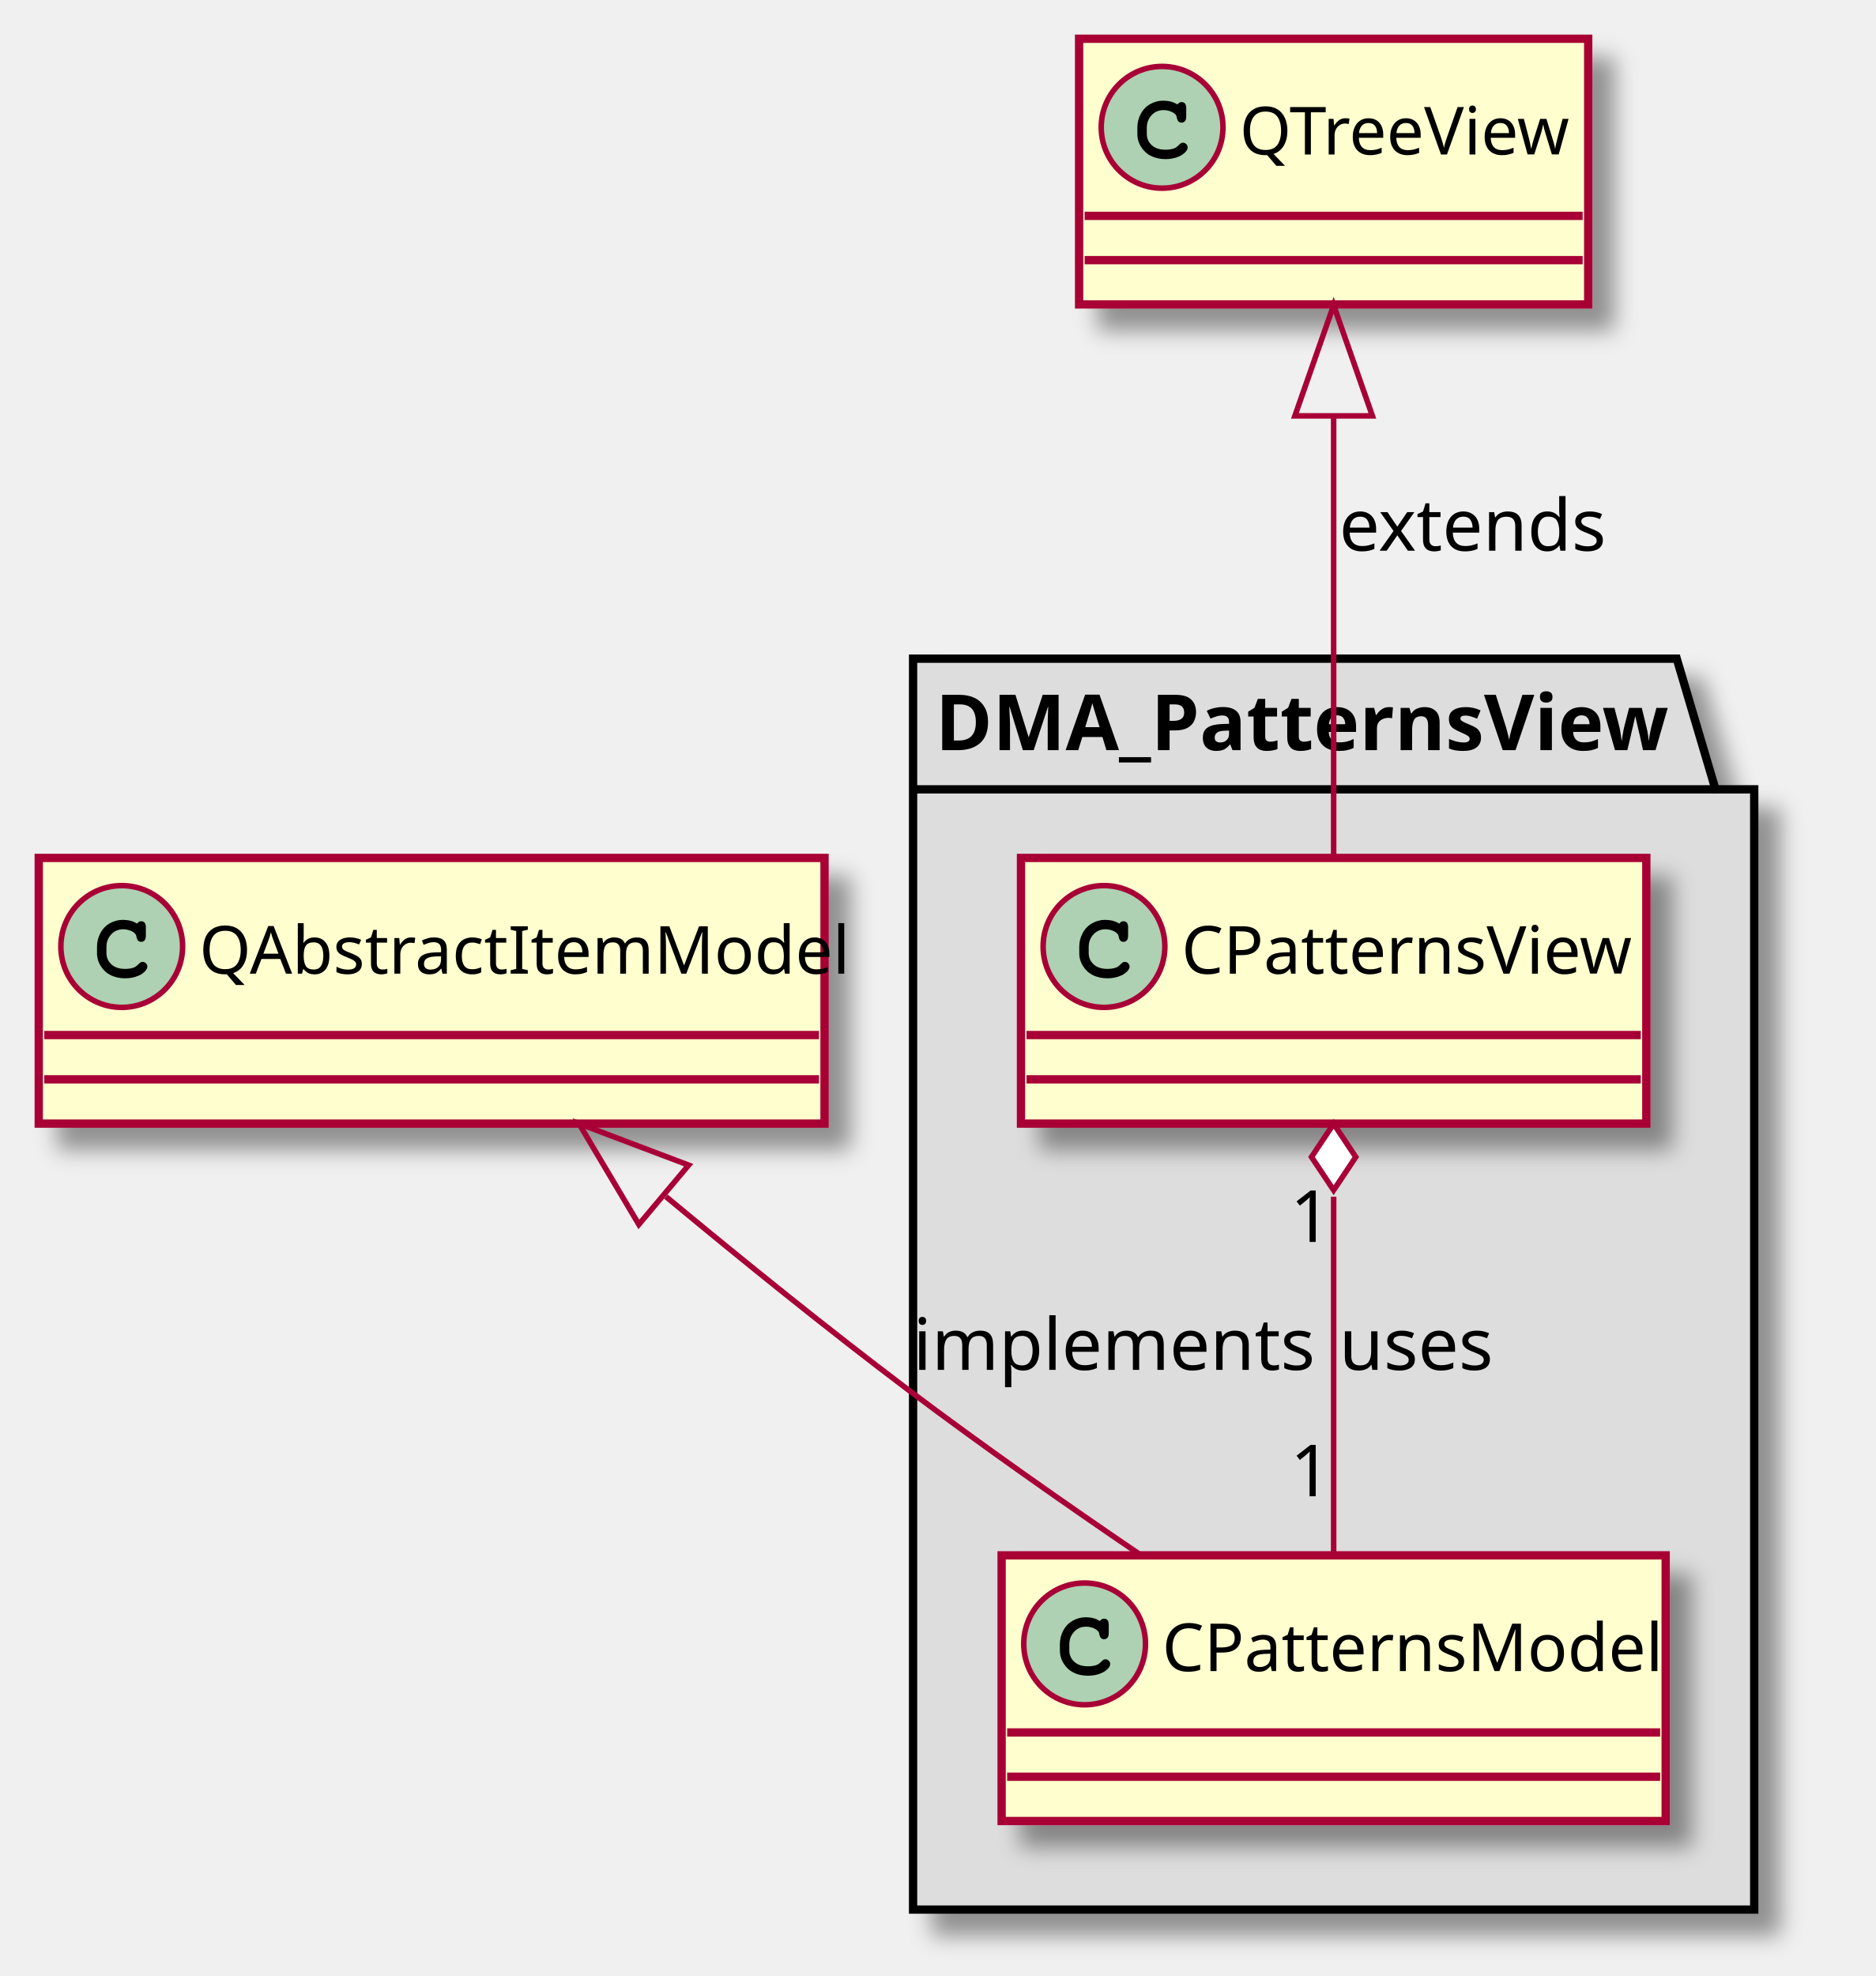
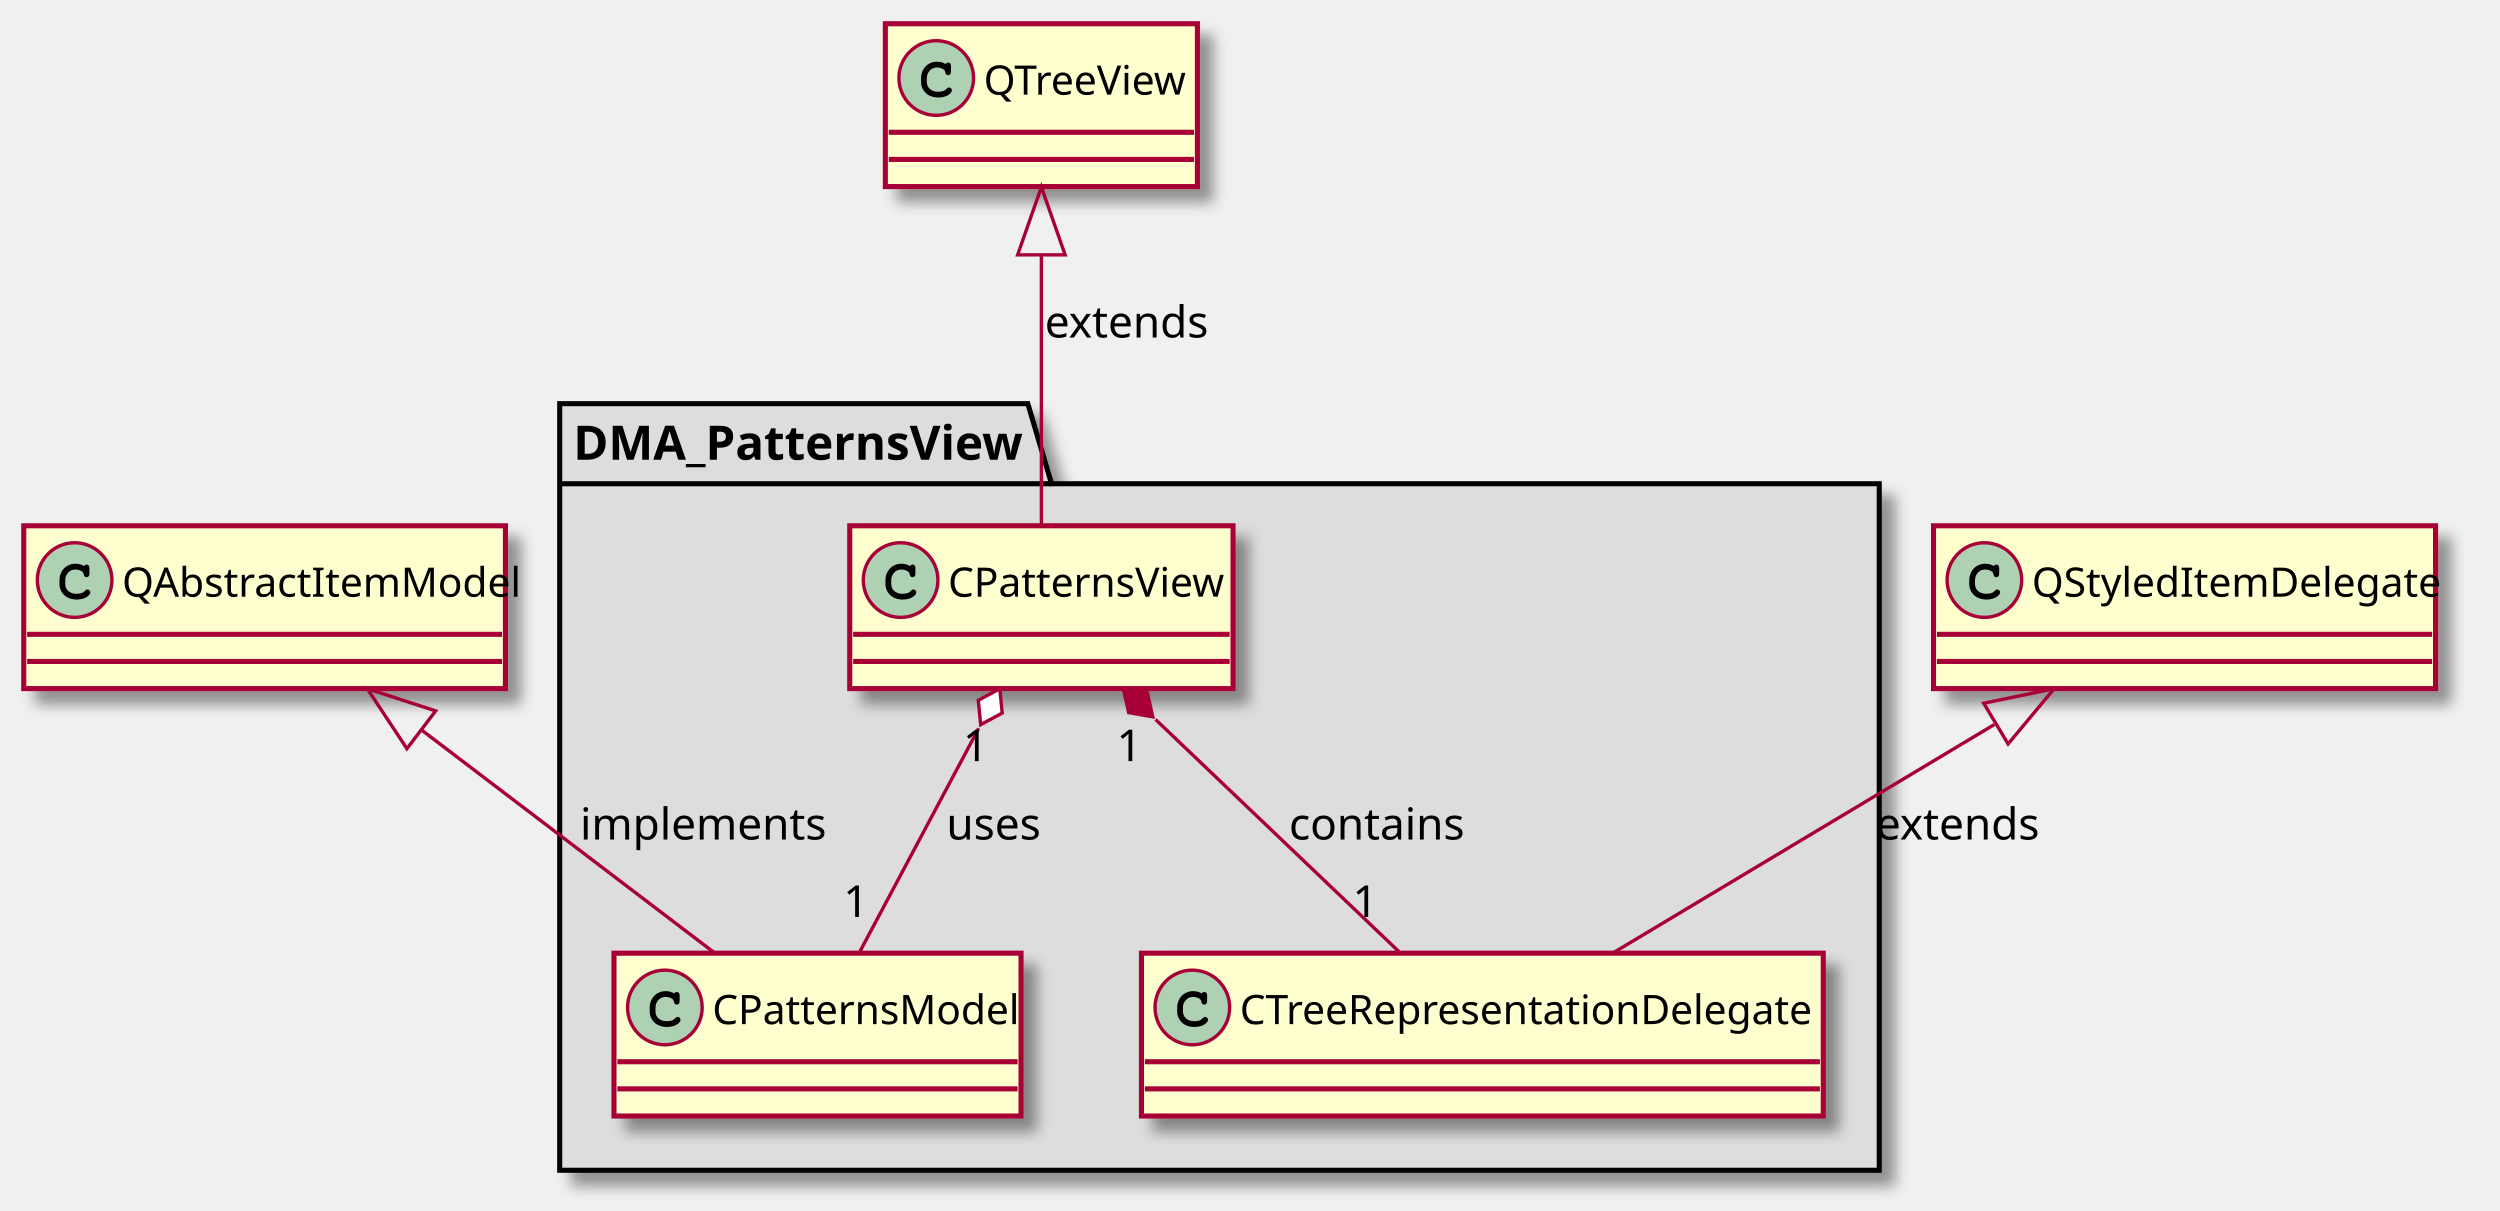
- <svg xmlns="http://www.w3.org/2000/svg" contentScriptType="application/ecmascript" contentStyleType="text/css" height="357px" preserveAspectRatio="none" style="width:339px;height:357px;" version="1.1" viewBox="0 0 339 357" width="339px" zoomAndPan="magnify">
+ <svg xmlns="http://www.w3.org/2000/svg" contentScriptType="application/ecmascript" contentStyleType="text/css" height="357px" preserveAspectRatio="none" style="width:737px;height:357px;" version="1.1" viewBox="0 0 737 357" width="737px" zoomAndPan="magnify">
  <defs>
-     <filter height="300%" id="f1ujqw9obh6dz5" width="300%" x="-1" y="-1">
+     <filter height="300%" id="f1wzz6o3b1s86z" width="300%" x="-1" y="-1">
      <feGaussianBlur result="blurOut" stdDeviation="2.0" />
      <feColorMatrix in="blurOut" result="blurOut2" type="matrix" values="0 0 0 0 0 0 0 0 0 0 0 0 0 0 0 0 0 0 .4 0" />
      <feOffset dx="4.0" dy="4.0" in="blurOut2" result="blurOut3" />
      <feBlend in="SourceGraphic" in2="blurOut3" mode="normal" />
    </filter>
  </defs>
  <g>
-     <polygon fill="#DDDDDD" filter="url(#f1ujqw9obh6dz5)" points="165,119,303,119,310,142.609,317,142.609,317,345,165,345,165,119" style="stroke: #000000; stroke-width: 1.5;" />
+     <polygon fill="#DDDDDD" filter="url(#f1wzz6o3b1s86z)" points="165,119,303,119,310,142.609,554,142.609,554,345,165,345,165,119" style="stroke: #000000; stroke-width: 1.5;" />
    <line style="stroke: #000000; stroke-width: 1.5;" x1="165" x2="310" y1="142.609" y2="142.609" />
    <text fill="#000000" font-family="sans-serif" font-size="14" font-weight="bold" lengthAdjust="spacingAndGlyphs" textLength="132" x="169" y="135.533">DMA_PatternsView</text>
-     <rect codeLine="7" fill="#FEFECE" filter="url(#f1ujqw9obh6dz5)" height="48" id="CPatternsModel" style="stroke: #A80036; stroke-width: 1.5;" width="120" x="181" y="281" />
+     <rect codeLine="7" fill="#FEFECE" filter="url(#f1wzz6o3b1s86z)" height="48" id="CPatternsModel" style="stroke: #A80036; stroke-width: 1.5;" width="120" x="181" y="281" />
    <ellipse cx="196" cy="297" fill="#ADD1B2" rx="11" ry="11" style="stroke: #A80036; stroke-width: 1.0;" />
    <path d="M198.766,292.875 Q198.922,292.656 199.109,292.547 Q199.297,292.438 199.516,292.438 Q199.891,292.438 200.125,292.695 Q200.359,292.953 200.359,293.562 L200.359,295.016 Q200.359,295.625 200.125,295.891 Q199.891,296.156 199.516,296.156 Q199.172,296.156 198.969,295.953 Q198.766,295.766 198.656,295.25 Q198.609,294.891 198.422,294.703 Q198.094,294.328 197.484,294.109 Q196.875,293.891 196.25,293.891 Q195.484,293.891 194.852,294.219 Q194.219,294.547 193.727,295.297 Q193.234,296.047 193.234,297.078 L193.234,298.172 Q193.234,299.406 194.125,300.227 Q195.016,301.047 196.609,301.047 Q197.547,301.047 198.203,300.797 Q198.594,300.641 199.016,300.203 Q199.281,299.938 199.43,299.859 Q199.578,299.781 199.781,299.781 Q200.109,299.781 200.367,300.039 Q200.625,300.297 200.625,300.641 Q200.625,300.984 200.281,301.391 Q199.781,301.969 198.984,302.297 Q197.906,302.75 196.609,302.75 Q195.094,302.75 193.891,302.125 Q192.906,301.625 192.219,300.555 Q191.531,299.484 191.531,298.203 L191.531,297.047 Q191.531,295.719 192.148,294.57 Q192.766,293.422 193.859,292.805 Q194.953,292.188 196.188,292.188 Q196.922,292.188 197.57,292.352 Q198.219,292.516 198.766,292.875 Z " />
    <text fill="#000000" font-family="sans-serif" font-size="12" lengthAdjust="spacingAndGlyphs" textLength="88" x="210" y="301.91">CPatternsModel</text>
    <line style="stroke: #A80036; stroke-width: 1.5;" x1="182" x2="300" y1="313" y2="313" />
    <line style="stroke: #A80036; stroke-width: 1.5;" x1="182" x2="300" y1="321" y2="321" />
-     <rect codeLine="11" fill="#FEFECE" filter="url(#f1ujqw9obh6dz5)" height="48" id="CPatternsView" style="stroke: #A80036; stroke-width: 1.5;" width="113" x="184.5" y="155" />
-     <ellipse cx="199.5" cy="171" fill="#ADD1B2" rx="11" ry="11" style="stroke: #A80036; stroke-width: 1.0;" />
-     <path d="M202.266,166.875 Q202.422,166.656 202.609,166.547 Q202.797,166.438 203.016,166.438 Q203.391,166.438 203.625,166.695 Q203.859,166.953 203.859,167.562 L203.859,169.016 Q203.859,169.625 203.625,169.891 Q203.391,170.156 203.016,170.156 Q202.672,170.156 202.469,169.953 Q202.266,169.766 202.156,169.25 Q202.109,168.891 201.922,168.703 Q201.594,168.328 200.984,168.109 Q200.375,167.891 199.75,167.891 Q198.984,167.891 198.352,168.219 Q197.719,168.547 197.227,169.297 Q196.734,170.047 196.734,171.078 L196.734,172.172 Q196.734,173.406 197.625,174.227 Q198.516,175.047 200.109,175.047 Q201.047,175.047 201.703,174.797 Q202.094,174.641 202.516,174.203 Q202.781,173.938 202.93,173.859 Q203.078,173.781 203.281,173.781 Q203.609,173.781 203.867,174.039 Q204.125,174.297 204.125,174.641 Q204.125,174.984 203.781,175.391 Q203.281,175.969 202.484,176.297 Q201.406,176.75 200.109,176.75 Q198.594,176.75 197.391,176.125 Q196.406,175.625 195.719,174.555 Q195.031,173.484 195.031,172.203 L195.031,171.047 Q195.031,169.719 195.648,168.57 Q196.266,167.422 197.359,166.805 Q198.453,166.188 199.688,166.188 Q200.422,166.188 201.07,166.352 Q201.719,166.516 202.266,166.875 Z " />
-     <text fill="#000000" font-family="sans-serif" font-size="12" lengthAdjust="spacingAndGlyphs" textLength="81" x="213.5" y="175.91">CPatternsView</text>
-     <line style="stroke: #A80036; stroke-width: 1.5;" x1="185.5" x2="296.5" y1="187" y2="187" />
-     <line style="stroke: #A80036; stroke-width: 1.5;" x1="185.5" x2="296.5" y1="195" y2="195" />
-     <rect fill="#FEFECE" filter="url(#f1ujqw9obh6dz5)" height="48" id="QAbstractItemModel" style="stroke: #A80036; stroke-width: 1.5;" width="142" x="7" y="155" />
+     <rect codeLine="11" fill="#FEFECE" filter="url(#f1wzz6o3b1s86z)" height="48" id="CPatternsView" style="stroke: #A80036; stroke-width: 1.5;" width="113" x="250.5" y="155" />
+     <ellipse cx="265.5" cy="171" fill="#ADD1B2" rx="11" ry="11" style="stroke: #A80036; stroke-width: 1.0;" />
+     <path d="M268.266,166.875 Q268.422,166.656 268.609,166.547 Q268.797,166.438 269.016,166.438 Q269.391,166.438 269.625,166.695 Q269.859,166.953 269.859,167.562 L269.859,169.016 Q269.859,169.625 269.625,169.891 Q269.391,170.156 269.016,170.156 Q268.672,170.156 268.469,169.953 Q268.266,169.766 268.156,169.25 Q268.109,168.891 267.922,168.703 Q267.594,168.328 266.984,168.109 Q266.375,167.891 265.75,167.891 Q264.984,167.891 264.352,168.219 Q263.719,168.547 263.227,169.297 Q262.734,170.047 262.734,171.078 L262.734,172.172 Q262.734,173.406 263.625,174.227 Q264.516,175.047 266.109,175.047 Q267.047,175.047 267.703,174.797 Q268.094,174.641 268.516,174.203 Q268.781,173.938 268.93,173.859 Q269.078,173.781 269.281,173.781 Q269.609,173.781 269.867,174.039 Q270.125,174.297 270.125,174.641 Q270.125,174.984 269.781,175.391 Q269.281,175.969 268.484,176.297 Q267.406,176.75 266.109,176.75 Q264.594,176.75 263.391,176.125 Q262.406,175.625 261.719,174.555 Q261.031,173.484 261.031,172.203 L261.031,171.047 Q261.031,169.719 261.648,168.57 Q262.266,167.422 263.359,166.805 Q264.453,166.188 265.688,166.188 Q266.422,166.188 267.07,166.352 Q267.719,166.516 268.266,166.875 Z " />
+     <text fill="#000000" font-family="sans-serif" font-size="12" lengthAdjust="spacingAndGlyphs" textLength="81" x="279.5" y="175.91">CPatternsView</text>
+     <line style="stroke: #A80036; stroke-width: 1.5;" x1="251.5" x2="362.5" y1="187" y2="187" />
+     <line style="stroke: #A80036; stroke-width: 1.5;" x1="251.5" x2="362.5" y1="195" y2="195" />
+     <rect codeLine="15" fill="#FEFECE" filter="url(#f1wzz6o3b1s86z)" height="48" id="CTreeRepresentationDelegate" style="stroke: #A80036; stroke-width: 1.5;" width="201" x="336.5" y="281" />
+     <ellipse cx="351.5" cy="297" fill="#ADD1B2" rx="11" ry="11" style="stroke: #A80036; stroke-width: 1.0;" />
+     <path d="M354.266,292.875 Q354.422,292.656 354.609,292.547 Q354.797,292.438 355.016,292.438 Q355.391,292.438 355.625,292.695 Q355.859,292.953 355.859,293.562 L355.859,295.016 Q355.859,295.625 355.625,295.891 Q355.391,296.156 355.016,296.156 Q354.672,296.156 354.469,295.953 Q354.266,295.766 354.156,295.25 Q354.109,294.891 353.922,294.703 Q353.594,294.328 352.984,294.109 Q352.375,293.891 351.75,293.891 Q350.984,293.891 350.352,294.219 Q349.719,294.547 349.227,295.297 Q348.734,296.047 348.734,297.078 L348.734,298.172 Q348.734,299.406 349.625,300.227 Q350.516,301.047 352.109,301.047 Q353.047,301.047 353.703,300.797 Q354.094,300.641 354.516,300.203 Q354.781,299.938 354.93,299.859 Q355.078,299.781 355.281,299.781 Q355.609,299.781 355.867,300.039 Q356.125,300.297 356.125,300.641 Q356.125,300.984 355.781,301.391 Q355.281,301.969 354.484,302.297 Q353.406,302.75 352.109,302.75 Q350.594,302.75 349.391,302.125 Q348.406,301.625 347.719,300.555 Q347.031,299.484 347.031,298.203 L347.031,297.047 Q347.031,295.719 347.648,294.57 Q348.266,293.422 349.359,292.805 Q350.453,292.188 351.688,292.188 Q352.422,292.188 353.07,292.352 Q353.719,292.516 354.266,292.875 Z " />
+     <text fill="#000000" font-family="sans-serif" font-size="12" lengthAdjust="spacingAndGlyphs" textLength="169" x="365.5" y="301.91">CTreeRepresentationDelegate</text>
+     <line style="stroke: #A80036; stroke-width: 1.5;" x1="337.5" x2="536.5" y1="313" y2="313" />
+     <line style="stroke: #A80036; stroke-width: 1.5;" x1="337.5" x2="536.5" y1="321" y2="321" />
+     <rect fill="#FEFECE" filter="url(#f1wzz6o3b1s86z)" height="48" id="QAbstractItemModel" style="stroke: #A80036; stroke-width: 1.5;" width="142" x="7" y="155" />
    <ellipse cx="22" cy="171" fill="#ADD1B2" rx="11" ry="11" style="stroke: #A80036; stroke-width: 1.0;" />
    <path d="M24.766,166.875 Q24.922,166.656 25.109,166.547 Q25.297,166.438 25.516,166.438 Q25.891,166.438 26.125,166.695 Q26.359,166.953 26.359,167.562 L26.359,169.016 Q26.359,169.625 26.125,169.891 Q25.891,170.156 25.516,170.156 Q25.172,170.156 24.969,169.953 Q24.766,169.766 24.656,169.25 Q24.609,168.891 24.422,168.703 Q24.094,168.328 23.484,168.109 Q22.875,167.891 22.25,167.891 Q21.484,167.891 20.852,168.219 Q20.219,168.547 19.727,169.297 Q19.234,170.047 19.234,171.078 L19.234,172.172 Q19.234,173.406 20.125,174.227 Q21.016,175.047 22.609,175.047 Q23.547,175.047 24.203,174.797 Q24.594,174.641 25.016,174.203 Q25.281,173.938 25.43,173.859 Q25.578,173.781 25.781,173.781 Q26.109,173.781 26.367,174.039 Q26.625,174.297 26.625,174.641 Q26.625,174.984 26.281,175.391 Q25.781,175.969 24.984,176.297 Q23.906,176.75 22.609,176.75 Q21.094,176.75 19.891,176.125 Q18.906,175.625 18.219,174.555 Q17.531,173.484 17.531,172.203 L17.531,171.047 Q17.531,169.719 18.148,168.57 Q18.766,167.422 19.859,166.805 Q20.953,166.188 22.188,166.188 Q22.922,166.188 23.57,166.352 Q24.219,166.516 24.766,166.875 Z " />
    <text fill="#000000" font-family="sans-serif" font-size="12" lengthAdjust="spacingAndGlyphs" textLength="110" x="36" y="175.91">QAbstractItemModel</text>
    <line style="stroke: #A80036; stroke-width: 1.5;" x1="8" x2="148" y1="187" y2="187" />
    <line style="stroke: #A80036; stroke-width: 1.5;" x1="8" x2="148" y1="195" y2="195" />
-     <rect fill="#FEFECE" filter="url(#f1ujqw9obh6dz5)" height="48" id="QTreeView" style="stroke: #A80036; stroke-width: 1.5;" width="92" x="195" y="7" />
-     <ellipse cx="210" cy="23" fill="#ADD1B2" rx="11" ry="11" style="stroke: #A80036; stroke-width: 1.0;" />
-     <path d="M212.766,18.875 Q212.922,18.656 213.109,18.547 Q213.297,18.438 213.516,18.438 Q213.891,18.438 214.125,18.695 Q214.359,18.953 214.359,19.562 L214.359,21.016 Q214.359,21.625 214.125,21.891 Q213.891,22.156 213.516,22.156 Q213.172,22.156 212.969,21.953 Q212.766,21.766 212.656,21.25 Q212.609,20.891 212.422,20.703 Q212.094,20.328 211.484,20.109 Q210.875,19.891 210.25,19.891 Q209.484,19.891 208.852,20.219 Q208.219,20.547 207.727,21.297 Q207.234,22.047 207.234,23.078 L207.234,24.172 Q207.234,25.406 208.125,26.227 Q209.016,27.047 210.609,27.047 Q211.547,27.047 212.203,26.797 Q212.594,26.641 213.016,26.203 Q213.281,25.938 213.43,25.859 Q213.578,25.781 213.781,25.781 Q214.109,25.781 214.367,26.039 Q214.625,26.297 214.625,26.641 Q214.625,26.984 214.281,27.391 Q213.781,27.969 212.984,28.297 Q211.906,28.75 210.609,28.75 Q209.094,28.75 207.891,28.125 Q206.906,27.625 206.219,26.555 Q205.531,25.484 205.531,24.203 L205.531,23.047 Q205.531,21.719 206.148,20.57 Q206.766,19.422 207.859,18.805 Q208.953,18.188 210.188,18.188 Q210.922,18.188 211.57,18.352 Q212.219,18.516 212.766,18.875 Z " />
-     <text fill="#000000" font-family="sans-serif" font-size="12" lengthAdjust="spacingAndGlyphs" textLength="60" x="224" y="27.91">QTreeView</text>
-     <line style="stroke: #A80036; stroke-width: 1.5;" x1="196" x2="286" y1="39" y2="39" />
-     <line style="stroke: #A80036; stroke-width: 1.5;" x1="196" x2="286" y1="47" y2="47" />
-     <path codeLine="18" d="M120.346,216.198 C134.071,227.593 149.497,240.055 164,251 C177.472,261.167 192.706,271.82 206.047,280.887 " fill="none" id="QAbstractItemModel-backto-CPatternsModel" style="stroke: #A80036; stroke-width: 1.0;" />
-     <polygon fill="none" points="115.443,221.221,104.627,203,124.445,210.499,115.443,221.221" style="stroke: #A80036; stroke-width: 1.0;" />
-     <text fill="#000000" font-family="sans-serif" font-size="13" lengthAdjust="spacingAndGlyphs" textLength="67" x="165" y="247.495">implements</text>
-     <path codeLine="19" d="M241,75.266 C241,101.395 241,133.653 241,154.974 " fill="none" id="QTreeView-backto-CPatternsView" style="stroke: #A80036; stroke-width: 1.0;" />
-     <polygon fill="none" points="234,75.134,241,55.134,248,75.134,234,75.134" style="stroke: #A80036; stroke-width: 1.0;" />
-     <text fill="#000000" font-family="sans-serif" font-size="13" lengthAdjust="spacingAndGlyphs" textLength="46" x="242" y="99.495">extends</text>
-     <path codeLine="22" d="M241,216.212 C241,237.01 241,262.52 241,280.67 " fill="none" id="CPatternsView-backto-CPatternsModel" style="stroke: #A80036; stroke-width: 1.0;" />
-     <polygon fill="#FFFFFF" points="241,203.033,237,209.033,241,215.033,245,209.033,241,203.033" style="stroke: #A80036; stroke-width: 1.0;" />
-     <text fill="#000000" font-family="sans-serif" font-size="13" lengthAdjust="spacingAndGlyphs" textLength="28" x="242" y="247.495">uses</text>
-     <text fill="#000000" font-family="sans-serif" font-size="13" lengthAdjust="spacingAndGlyphs" textLength="7" x="233.147" y="224.379">1</text>
-     <text fill="#000000" font-family="sans-serif" font-size="13" lengthAdjust="spacingAndGlyphs" textLength="7" x="233.147" y="270.327">1</text>
+     <rect fill="#FEFECE" filter="url(#f1wzz6o3b1s86z)" height="48" id="QTreeView" style="stroke: #A80036; stroke-width: 1.5;" width="92" x="261" y="7" />
+     <ellipse cx="276" cy="23" fill="#ADD1B2" rx="11" ry="11" style="stroke: #A80036; stroke-width: 1.0;" />
+     <path d="M278.766,18.875 Q278.922,18.656 279.109,18.547 Q279.297,18.438 279.516,18.438 Q279.891,18.438 280.125,18.695 Q280.359,18.953 280.359,19.562 L280.359,21.016 Q280.359,21.625 280.125,21.891 Q279.891,22.156 279.516,22.156 Q279.172,22.156 278.969,21.953 Q278.766,21.766 278.656,21.25 Q278.609,20.891 278.422,20.703 Q278.094,20.328 277.484,20.109 Q276.875,19.891 276.25,19.891 Q275.484,19.891 274.852,20.219 Q274.219,20.547 273.727,21.297 Q273.234,22.047 273.234,23.078 L273.234,24.172 Q273.234,25.406 274.125,26.227 Q275.016,27.047 276.609,27.047 Q277.547,27.047 278.203,26.797 Q278.594,26.641 279.016,26.203 Q279.281,25.938 279.43,25.859 Q279.578,25.781 279.781,25.781 Q280.109,25.781 280.367,26.039 Q280.625,26.297 280.625,26.641 Q280.625,26.984 280.281,27.391 Q279.781,27.969 278.984,28.297 Q277.906,28.75 276.609,28.75 Q275.094,28.75 273.891,28.125 Q272.906,27.625 272.219,26.555 Q271.531,25.484 271.531,24.203 L271.531,23.047 Q271.531,21.719 272.148,20.57 Q272.766,19.422 273.859,18.805 Q274.953,18.188 276.188,18.188 Q276.922,18.188 277.57,18.352 Q278.219,18.516 278.766,18.875 Z " />
+     <text fill="#000000" font-family="sans-serif" font-size="12" lengthAdjust="spacingAndGlyphs" textLength="60" x="290" y="27.91">QTreeView</text>
+     <line style="stroke: #A80036; stroke-width: 1.5;" x1="262" x2="352" y1="39" y2="39" />
+     <line style="stroke: #A80036; stroke-width: 1.5;" x1="262" x2="352" y1="47" y2="47" />
+     <rect fill="#FEFECE" filter="url(#f1wzz6o3b1s86z)" height="48" id="QStyledItemDelegate" style="stroke: #A80036; stroke-width: 1.5;" width="148" x="570" y="155" />
+     <ellipse cx="585" cy="171" fill="#ADD1B2" rx="11" ry="11" style="stroke: #A80036; stroke-width: 1.0;" />
+     <path d="M587.766,166.875 Q587.922,166.656 588.109,166.547 Q588.297,166.438 588.516,166.438 Q588.891,166.438 589.125,166.695 Q589.359,166.953 589.359,167.562 L589.359,169.016 Q589.359,169.625 589.125,169.891 Q588.891,170.156 588.516,170.156 Q588.172,170.156 587.969,169.953 Q587.766,169.766 587.656,169.25 Q587.609,168.891 587.422,168.703 Q587.094,168.328 586.484,168.109 Q585.875,167.891 585.25,167.891 Q584.484,167.891 583.852,168.219 Q583.219,168.547 582.727,169.297 Q582.234,170.047 582.234,171.078 L582.234,172.172 Q582.234,173.406 583.125,174.227 Q584.016,175.047 585.609,175.047 Q586.547,175.047 587.203,174.797 Q587.594,174.641 588.016,174.203 Q588.281,173.938 588.43,173.859 Q588.578,173.781 588.781,173.781 Q589.109,173.781 589.367,174.039 Q589.625,174.297 589.625,174.641 Q589.625,174.984 589.281,175.391 Q588.781,175.969 587.984,176.297 Q586.906,176.75 585.609,176.75 Q584.094,176.75 582.891,176.125 Q581.906,175.625 581.219,174.555 Q580.531,173.484 580.531,172.203 L580.531,171.047 Q580.531,169.719 581.148,168.57 Q581.766,167.422 582.859,166.805 Q583.953,166.188 585.188,166.188 Q585.922,166.188 586.57,166.352 Q587.219,166.516 587.766,166.875 Z " />
+     <text fill="#000000" font-family="sans-serif" font-size="12" lengthAdjust="spacingAndGlyphs" textLength="116" x="599" y="175.91">QStyledItemDelegate</text>
+     <line style="stroke: #A80036; stroke-width: 1.5;" x1="571" x2="717" y1="187" y2="187" />
+     <line style="stroke: #A80036; stroke-width: 1.5;" x1="571" x2="717" y1="195" y2="195" />
+     <path codeLine="22" d="M124.482,215.361 C152.127,236.391 186.408,262.47 210.609,280.88 " fill="none" id="QAbstractItemModel-backto-CPatternsModel" style="stroke: #A80036; stroke-width: 1.0;" />
+     <polygon fill="none" points="119.956,220.713,108.277,203.033,128.433,209.571,119.956,220.713" style="stroke: #A80036; stroke-width: 1.0;" />
+     <text fill="#000000" font-family="sans-serif" font-size="13" lengthAdjust="spacingAndGlyphs" textLength="67" x="171" y="247.495">implements</text>
+     <path codeLine="23" d="M307,75.266 C307,101.395 307,133.653 307,154.974 " fill="none" id="QTreeView-backto-CPatternsView" style="stroke: #A80036; stroke-width: 1.0;" />
+     <polygon fill="none" points="300,75.134,307,55.134,314,75.134,300,75.134" style="stroke: #A80036; stroke-width: 1.0;" />
+     <text fill="#000000" font-family="sans-serif" font-size="13" lengthAdjust="spacingAndGlyphs" textLength="46" x="308" y="99.495">extends</text>
+     <path codeLine="24" d="M587.93,213.588 C552.338,234.908 507.198,261.949 475.595,280.88 " fill="none" id="QStyledItemDelegate-backto-CTreeRepresentationDelegate" style="stroke: #A80036; stroke-width: 1.0;" />
+     <polygon fill="none" points="584.796,207.306,605.55,203.033,591.99,219.316,584.796,207.306" style="stroke: #A80036; stroke-width: 1.0;" />
+     <text fill="#000000" font-family="sans-serif" font-size="13" lengthAdjust="spacingAndGlyphs" textLength="46" x="553" y="247.495">extends</text>
+     <path codeLine="27" d="M288.516,214.728 C277.308,235.786 263.309,262.086 253.418,280.67 " fill="none" id="CPatternsView-backto-CPatternsModel" style="stroke: #A80036; stroke-width: 1.0;" />
+     <polygon fill="#FFFFFF" points="294.741,203.033,288.391,206.451,289.103,213.626,295.453,210.209,294.741,203.033" style="stroke: #A80036; stroke-width: 1.0;" />
+     <text fill="#000000" font-family="sans-serif" font-size="13" lengthAdjust="spacingAndGlyphs" textLength="28" x="279" y="247.495">uses</text>
+     <text fill="#000000" font-family="sans-serif" font-size="13" lengthAdjust="spacingAndGlyphs" textLength="7" x="283.9" y="224.379">1</text>
+     <text fill="#000000" font-family="sans-serif" font-size="13" lengthAdjust="spacingAndGlyphs" textLength="7" x="248.592" y="270.327">1</text>
+     <path codeLine="28" d="M340.653,212.1 C363.151,233.56 392.238,261.304 412.541,280.67 " fill="none" id="CPatternsView-backto-CTreeRepresentationDelegate" style="stroke: #A80036; stroke-width: 1.0;" />
+     <polygon fill="#A80036" points="331.147,203.033,332.728,210.069,339.83,211.315,338.25,204.28,331.147,203.033" style="stroke: #A80036; stroke-width: 1.0;" />
+     <text fill="#000000" font-family="sans-serif" font-size="13" lengthAdjust="spacingAndGlyphs" textLength="49" x="380" y="247.495">contains</text>
+     <text fill="#000000" font-family="sans-serif" font-size="13" lengthAdjust="spacingAndGlyphs" textLength="7" x="329.18" y="224.379">1</text>
+     <text fill="#000000" font-family="sans-serif" font-size="13" lengthAdjust="spacingAndGlyphs" textLength="7" x="398.726" y="270.327">1</text>
  </g>
</svg>
